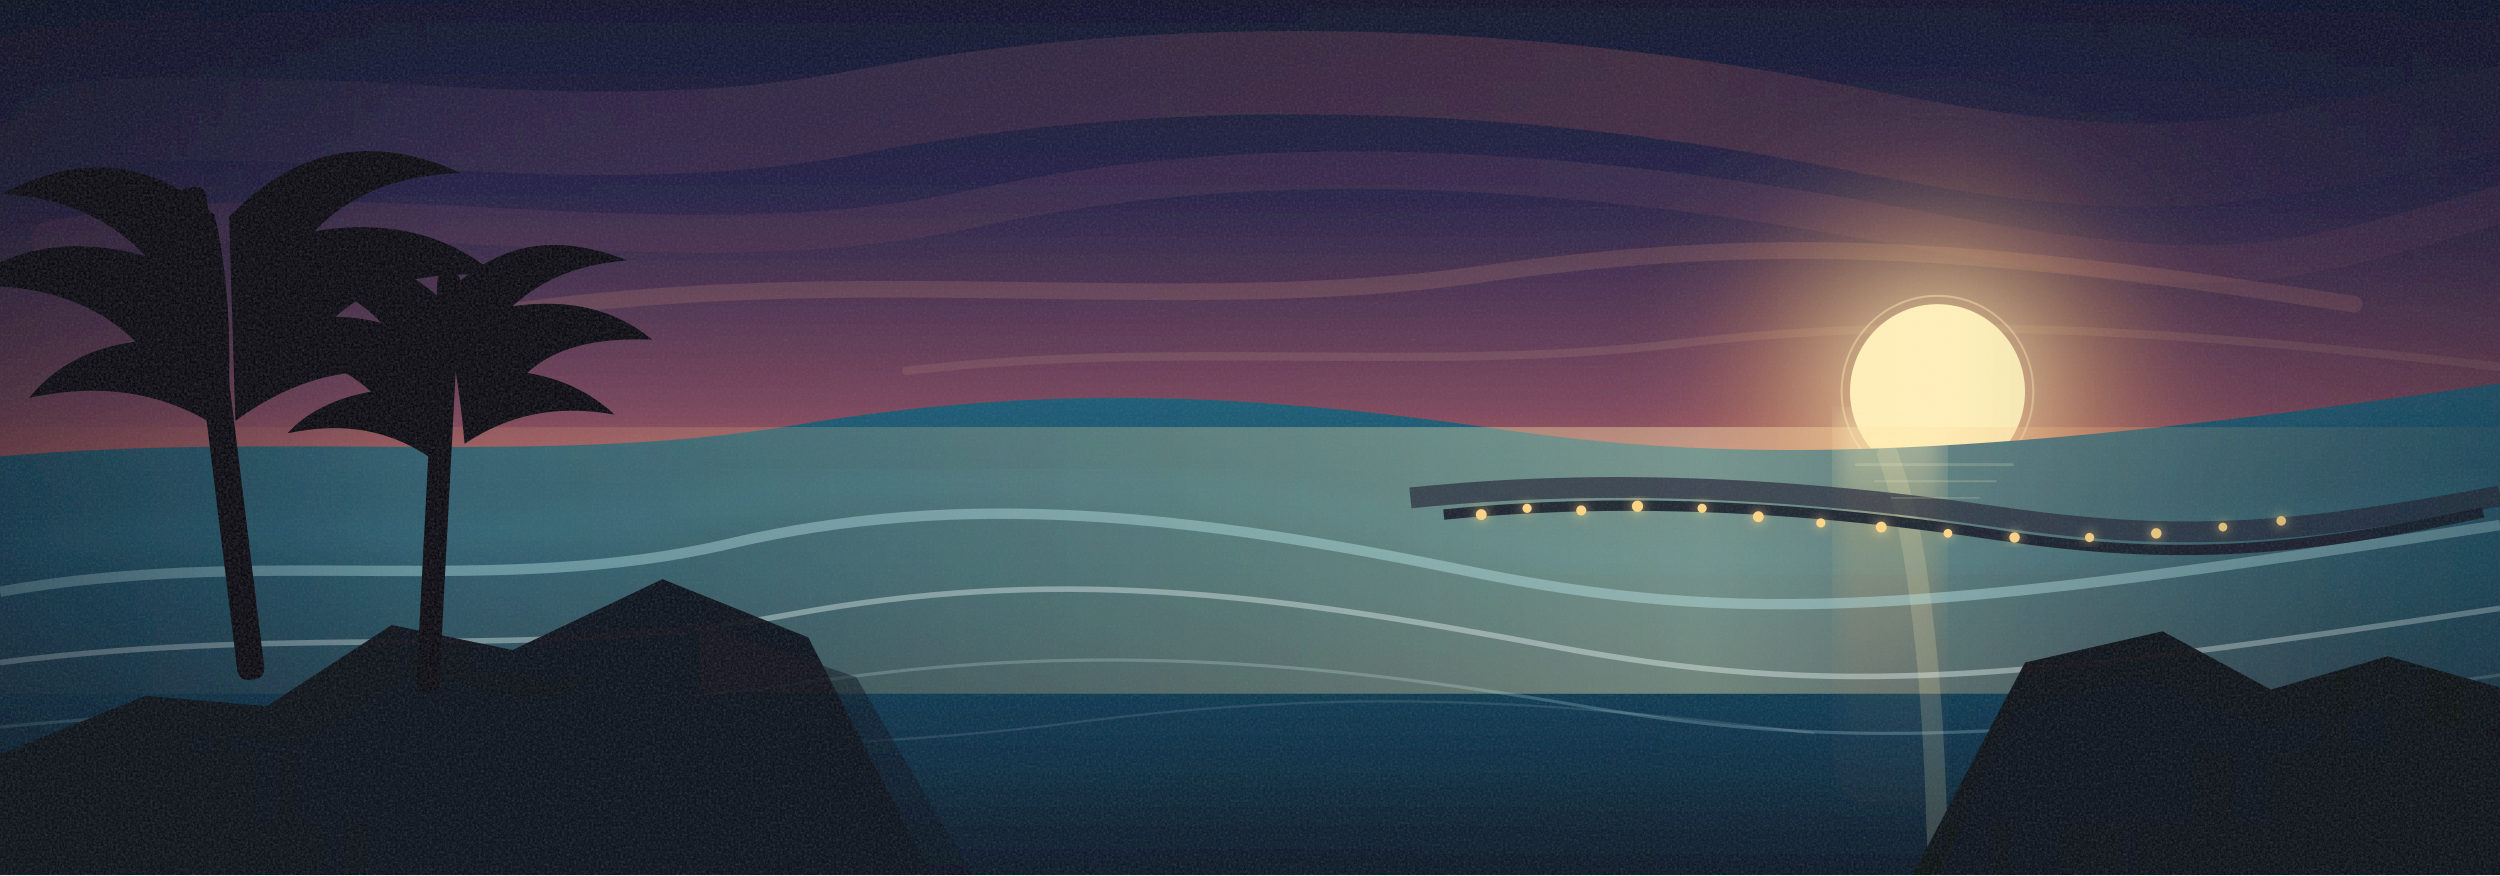
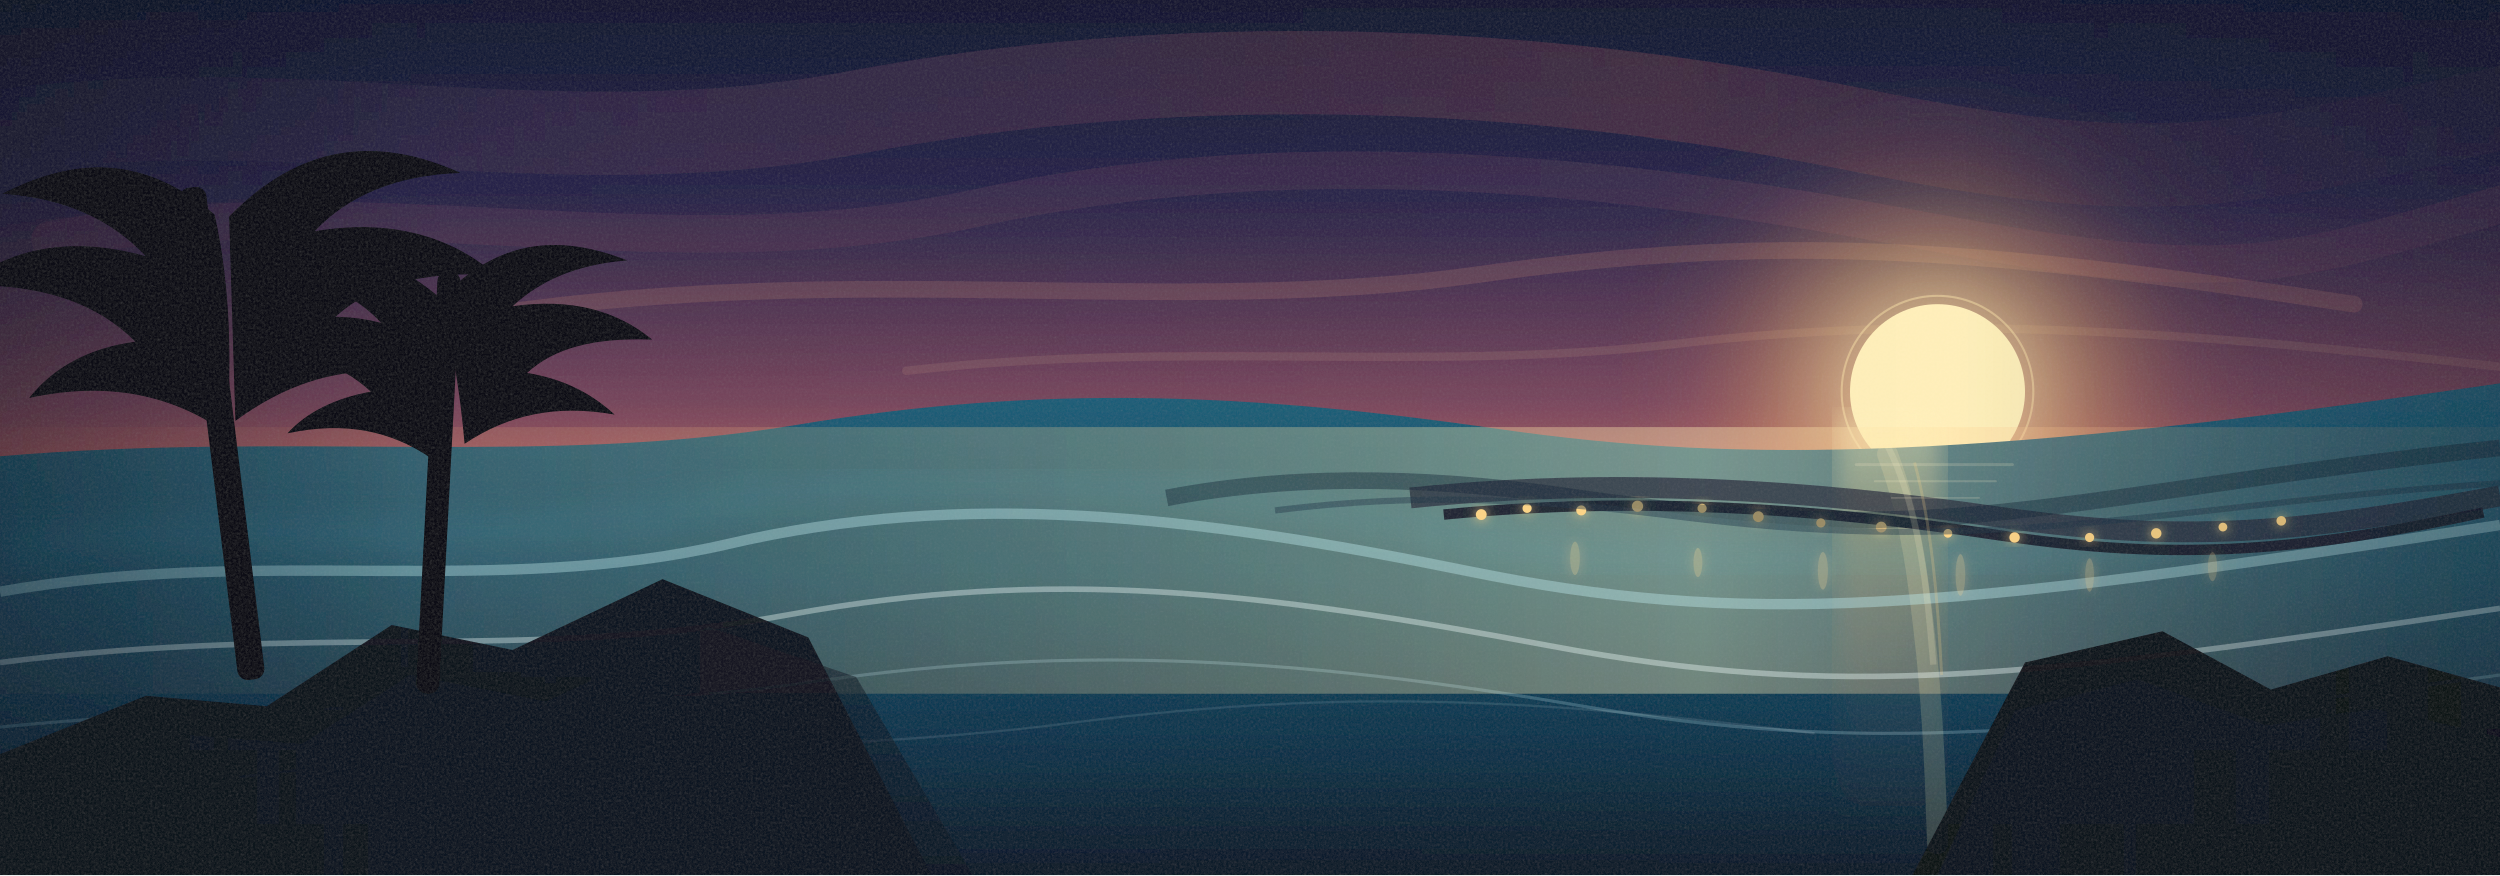
<svg xmlns="http://www.w3.org/2000/svg" viewBox="0 0 1200 420" role="img" aria-labelledby="title desc">
  <defs>
    <linearGradient id="sky" x1="0" y1="0" x2="0" y2="1">
      <stop offset="0" stop-color="#0a1532" />
      <stop offset=".22" stop-color="#23224b" />
      <stop offset=".46" stop-color="#77465f" />
      <stop offset=".66" stop-color="#e77a67" />
      <stop offset=".82" stop-color="#ffb66d" />
      <stop offset="1" stop-color="#ffd99a" />
    </linearGradient>
    <linearGradient id="sea" x1="0" y1="0" x2="0" y2="1">
      <stop offset="0" stop-color="#1a607c" />
      <stop offset=".38" stop-color="#0a506e" />
      <stop offset=".72" stop-color="#08344e" />
      <stop offset="1" stop-color="#051727" />
    </linearGradient>
    <linearGradient id="horizonWarm" x1="0" y1="0" x2="1" y2="0">
      <stop offset="0" stop-color="#ff9b69" stop-opacity=".04" />
      <stop offset=".35" stop-color="#ffd48e" stop-opacity=".28" />
      <stop offset=".68" stop-color="#fff0b7" stop-opacity=".52" />
      <stop offset="1" stop-color="#ff9e63" stop-opacity=".08" />
    </linearGradient>
    <linearGradient id="reflection" x1="0" y1="0" x2="0" y2="1">
      <stop offset="0" stop-color="#fff4be" stop-opacity=".72" />
      <stop offset=".24" stop-color="#ffd178" stop-opacity=".40" />
      <stop offset=".62" stop-color="#ff9b62" stop-opacity=".12" />
      <stop offset="1" stop-color="#ff7d4b" stop-opacity="0" />
    </linearGradient>
    <linearGradient id="cloudBand" x1="0" y1="0" x2="1" y2="0">
      <stop offset="0" stop-color="#31304f" stop-opacity=".08" />
      <stop offset=".28" stop-color="#4a3454" stop-opacity=".52" />
      <stop offset=".65" stop-color="#5b354a" stop-opacity=".68" />
      <stop offset="1" stop-color="#2d2748" stop-opacity=".12" />
    </linearGradient>
    <radialGradient id="sunGlow">
      <stop offset="0" stop-color="#fffbe0" stop-opacity="1" />
      <stop offset=".18" stop-color="#fff2b8" stop-opacity=".96" />
      <stop offset=".45" stop-color="#ffd474" stop-opacity=".52" />
      <stop offset="1" stop-color="#ff8c53" stop-opacity="0" />
    </radialGradient>
    <linearGradient id="vignette" x1="0" y1="0" x2="1" y2="0">
      <stop offset="0" stop-color="#020713" stop-opacity=".42" />
      <stop offset=".18" stop-color="#020713" stop-opacity=".05" />
      <stop offset=".78" stop-color="#020713" stop-opacity="0" />
      <stop offset="1" stop-color="#020713" stop-opacity=".26" />
    </linearGradient>
    <filter id="blur24">
      <feGaussianBlur stdDeviation="24" />
    </filter>
    <filter id="blur8">
      <feGaussianBlur stdDeviation="8" />
    </filter>
    <filter id="glow">
      <feGaussianBlur stdDeviation="2.7" result="b" />
      <feMerge>
        <feMergeNode in="b" />
        <feMergeNode in="SourceGraphic" />
      </feMerge>
    </filter>
    <filter id="grain" x="-10%" y="-10%" width="120%" height="120%">
      <feTurbulence type="fractalNoise" baseFrequency=".85" numOctaves="2" seed="7" result="noise" />
      <feColorMatrix in="noise" type="saturate" values="0" result="mono" />
      <feComponentTransfer in="mono" result="faded">
        <feFuncA type="table" tableValues="0 .055" />
      </feComponentTransfer>
      <feBlend in="SourceGraphic" in2="faded" mode="soft-light" />
    </filter>
  </defs>
  <g filter="url(#grain)">
    <rect width="1200" height="420" fill="url(#sky)" />
    <g opacity=".86">
      <path d="M-40 70 C120 36 255 83 410 54 S730 30 890 62 S1080 78 1245 42" fill="none" stroke="url(#cloudBand)" stroke-width="40" stroke-linecap="round" />
      <path d="M24 115 C182 88 320 132 468 100 S770 82 925 111 S1100 126 1215 94" fill="none" stroke="#693f5d" stroke-opacity=".34" stroke-width="18" stroke-linecap="round" />
      <path d="M235 151 C410 125 565 152 708 132 S945 118 1130 146" fill="none" stroke="#f4aa82" stroke-opacity=".18" stroke-width="8" stroke-linecap="round" />
      <path d="M435 178 C565 163 685 179 805 165 S1040 158 1200 176" fill="none" stroke="#ffd29c" stroke-opacity=".12" stroke-width="4" stroke-linecap="round" />
    </g>
    <circle cx="930" cy="188" r="126" fill="url(#sunGlow)" opacity=".96" filter="url(#blur24)" />
    <circle cx="930" cy="188" r="42" fill="#fff2bd" />
    <circle cx="930" cy="188" r="46" fill="none" stroke="#ffeab2" stroke-opacity=".44" />
    <path d="M0 219 C142 207 262 224 382 204 S602 189 720 206 S952 220 1200 184 L1200 420 L0 420Z" fill="url(#sea)" />
    <rect x="0" y="205" width="1200" height="128" fill="url(#horizonWarm)" opacity=".78" />
    <path d="M884 214 C904 242 912 274 920 310 C925 334 928 359 930 397" fill="none" stroke="url(#reflection)" stroke-width="95" stroke-linecap="round" opacity=".54" filter="url(#blur8)" />
    <path d="M906 218 C918 250 921 280 925 316 C928 348 929 374 930 405" fill="none" stroke="#fff0b4" stroke-opacity=".18" stroke-width="10" stroke-linecap="round" />
    <path d="M0 263 C118 245 218 268 334 244 S560 228 690 255 S932 276 1200 238" fill="none" stroke="#5ebfd2" stroke-width="10" opacity=".16" filter="url(#blur8)" />
    <path d="M0 284 C126 262 238 287 350 261 S571 247 704 274 S927 294 1200 252" fill="none" stroke="#bcebf0" stroke-width="5" opacity=".42" />
    <path d="M0 318 C152 299 253 318 379 295 S605 284 744 310 S970 326 1200 292" fill="none" stroke="#efffff" stroke-width="2.7" opacity=".40" />
    <path d="M0 349 C151 334 268 345 392 327 S626 316 760 339 S986 353 1200 324" fill="none" stroke="#d6fbff" stroke-width="1.5" opacity=".22" />
    <path d="M115 373 C260 354 374 365 514 347 S747 337 871 352" fill="none" stroke="#ffffff" stroke-width="1.1" opacity=".11" />
    <g opacity=".95">
      <path d="M0 362 L70 334 128 339 188 300 246 312 318 278 388 306 447 420 0 420Z" fill="#06101a" />
      <path d="M0 378 L82 352 145 357 197 324 262 337 340 301 411 325 467 420 0 420Z" fill="#081522" opacity=".54" />
      <path d="M1200 330 L1146 315 1090 331 1038 303 972 318 918 420 1200 420Z" fill="#050d16" />
      <path d="M1200 354 L1140 340 1088 348 1026 326 967 341 930 420 1200 420Z" fill="#081522" opacity=".52" />
    </g>
    <path d="M677 239 C774 229 868 235 958 248 S1103 256 1200 238" fill="none" stroke="#22283c" stroke-width="10" opacity=".70" />
    <path d="M693 247 C785 238 873 244 960 257 S1107 264 1192 246" fill="none" stroke="#151f30" stroke-width="5" opacity=".94" />
    <g fill="#ffd98a" filter="url(#glow)">
      <circle cx="711" cy="247" r="2.6" />
      <circle cx="733" cy="244" r="2.2" />
      <circle cx="759" cy="245" r="2.4" />
      <circle cx="786" cy="243" r="2.7" />
      <circle cx="817" cy="244" r="2.2" />
      <circle cx="844" cy="248" r="2.6" />
      <circle cx="874" cy="251" r="2.2" />
      <circle cx="903" cy="253" r="2.6" />
      <circle cx="935" cy="256" r="2.1" />
      <circle cx="967" cy="258" r="2.5" />
      <circle cx="1003" cy="258" r="2.2" />
      <circle cx="1035" cy="256" r="2.5" />
      <circle cx="1067" cy="253" r="2.1" />
      <circle cx="1095" cy="250" r="2.3" />
    </g>
    <g fill="#03080f">
      <rect x="100" y="89" width="13" height="238" rx="5" transform="rotate(-7 107 208)" />
      <path d="M103 103 c-38 -32 -72 -25 -102 -10 31 2 53 13 69 30 -36 -10 -65 -4 -88 14 37 -1 64 8 83 27 -22 3 -39 12 -51 27 37 -8 68 -2 95 17 2 -34 2 -69 -6 -105Z" />
      <path d="M110 104 c34 -35 71 -39 111 -21 -31 1 -54 11 -70 28 36 -6 65 2 87 21 -36 -2 -62 5 -79 22 22 3 40 13 52 28 -37 -9 -68 -2 -98 20 -1 -34 -2 -66 -3 -98Z" />
      <rect x="205" y="130" width="11" height="203" rx="5" transform="rotate(3 210 230)" />
      <path d="M210 142 c-30 -25 -56 -23 -80 -10 24 2 41 10 53 23 -28 -7 -50 -1 -68 13 28 0 48 6 63 20 -17 3 -31 10 -40 20 28 -6 50 -1 69 12 2 -27 4 -52 3 -78Z" />
      <path d="M212 143 c27 -28 56 -31 89 -18 -25 2 -42 10 -55 22 28 -4 50 2 67 16 -28 -1 -47 4 -60 16 18 3 31 10 42 20 -28 -5 -51 0 -72 14 -2 -24 -6 -47 -11 -70Z" />
    </g>
    <g opacity=".18" stroke="#fff6cf" stroke-linecap="round">
      <path d="M891 223h75" stroke-width="1.4" />
      <path d="M900 231h58" stroke-width="1" />
      <path d="M908 239h42" stroke-width=".8" />
    </g>
+     <g opacity=".42">
+       <path d="M560 239 C628 226 696 230 758 239 S880 253 948 247 S1092 226 1200 215" fill="none" stroke="#0a2235" stroke-width="8" />
+       <path d="M612 245 C684 236 742 240 806 248 S926 258 1002 251 S1120 237 1200 232" fill="none" stroke="#173248" stroke-width="3" />
+     </g>
+     <g fill="#ffd997" opacity=".30" filter="url(#glow)">
+       <ellipse cx="756" cy="268" rx="2.3" ry="8" />
+       <ellipse cx="815" cy="270" rx="2.1" ry="7" />
+       <ellipse cx="875" cy="274" rx="2.4" ry="9" />
+       <ellipse cx="941" cy="276" rx="2.3" ry="10" />
+       <ellipse cx="1003" cy="276" rx="2.1" ry="8" />
+       <ellipse cx="1062" cy="272" rx="2.2" ry="7" />
+     </g>
+     <path d="M906 214 C921 243 925 282 928 319" fill="none" stroke="#fff3c7" stroke-width="3" opacity=".18" />
+     <path d="M919 222 C927 252 930 286 932 324" fill="none" stroke="#ffd88a" stroke-width="1.4" opacity=".22" />
    <rect width="1200" height="420" fill="url(#vignette)" />
    <rect width="1200" height="420" fill="#ff9d66" opacity=".035" />
  </g>
</svg>
